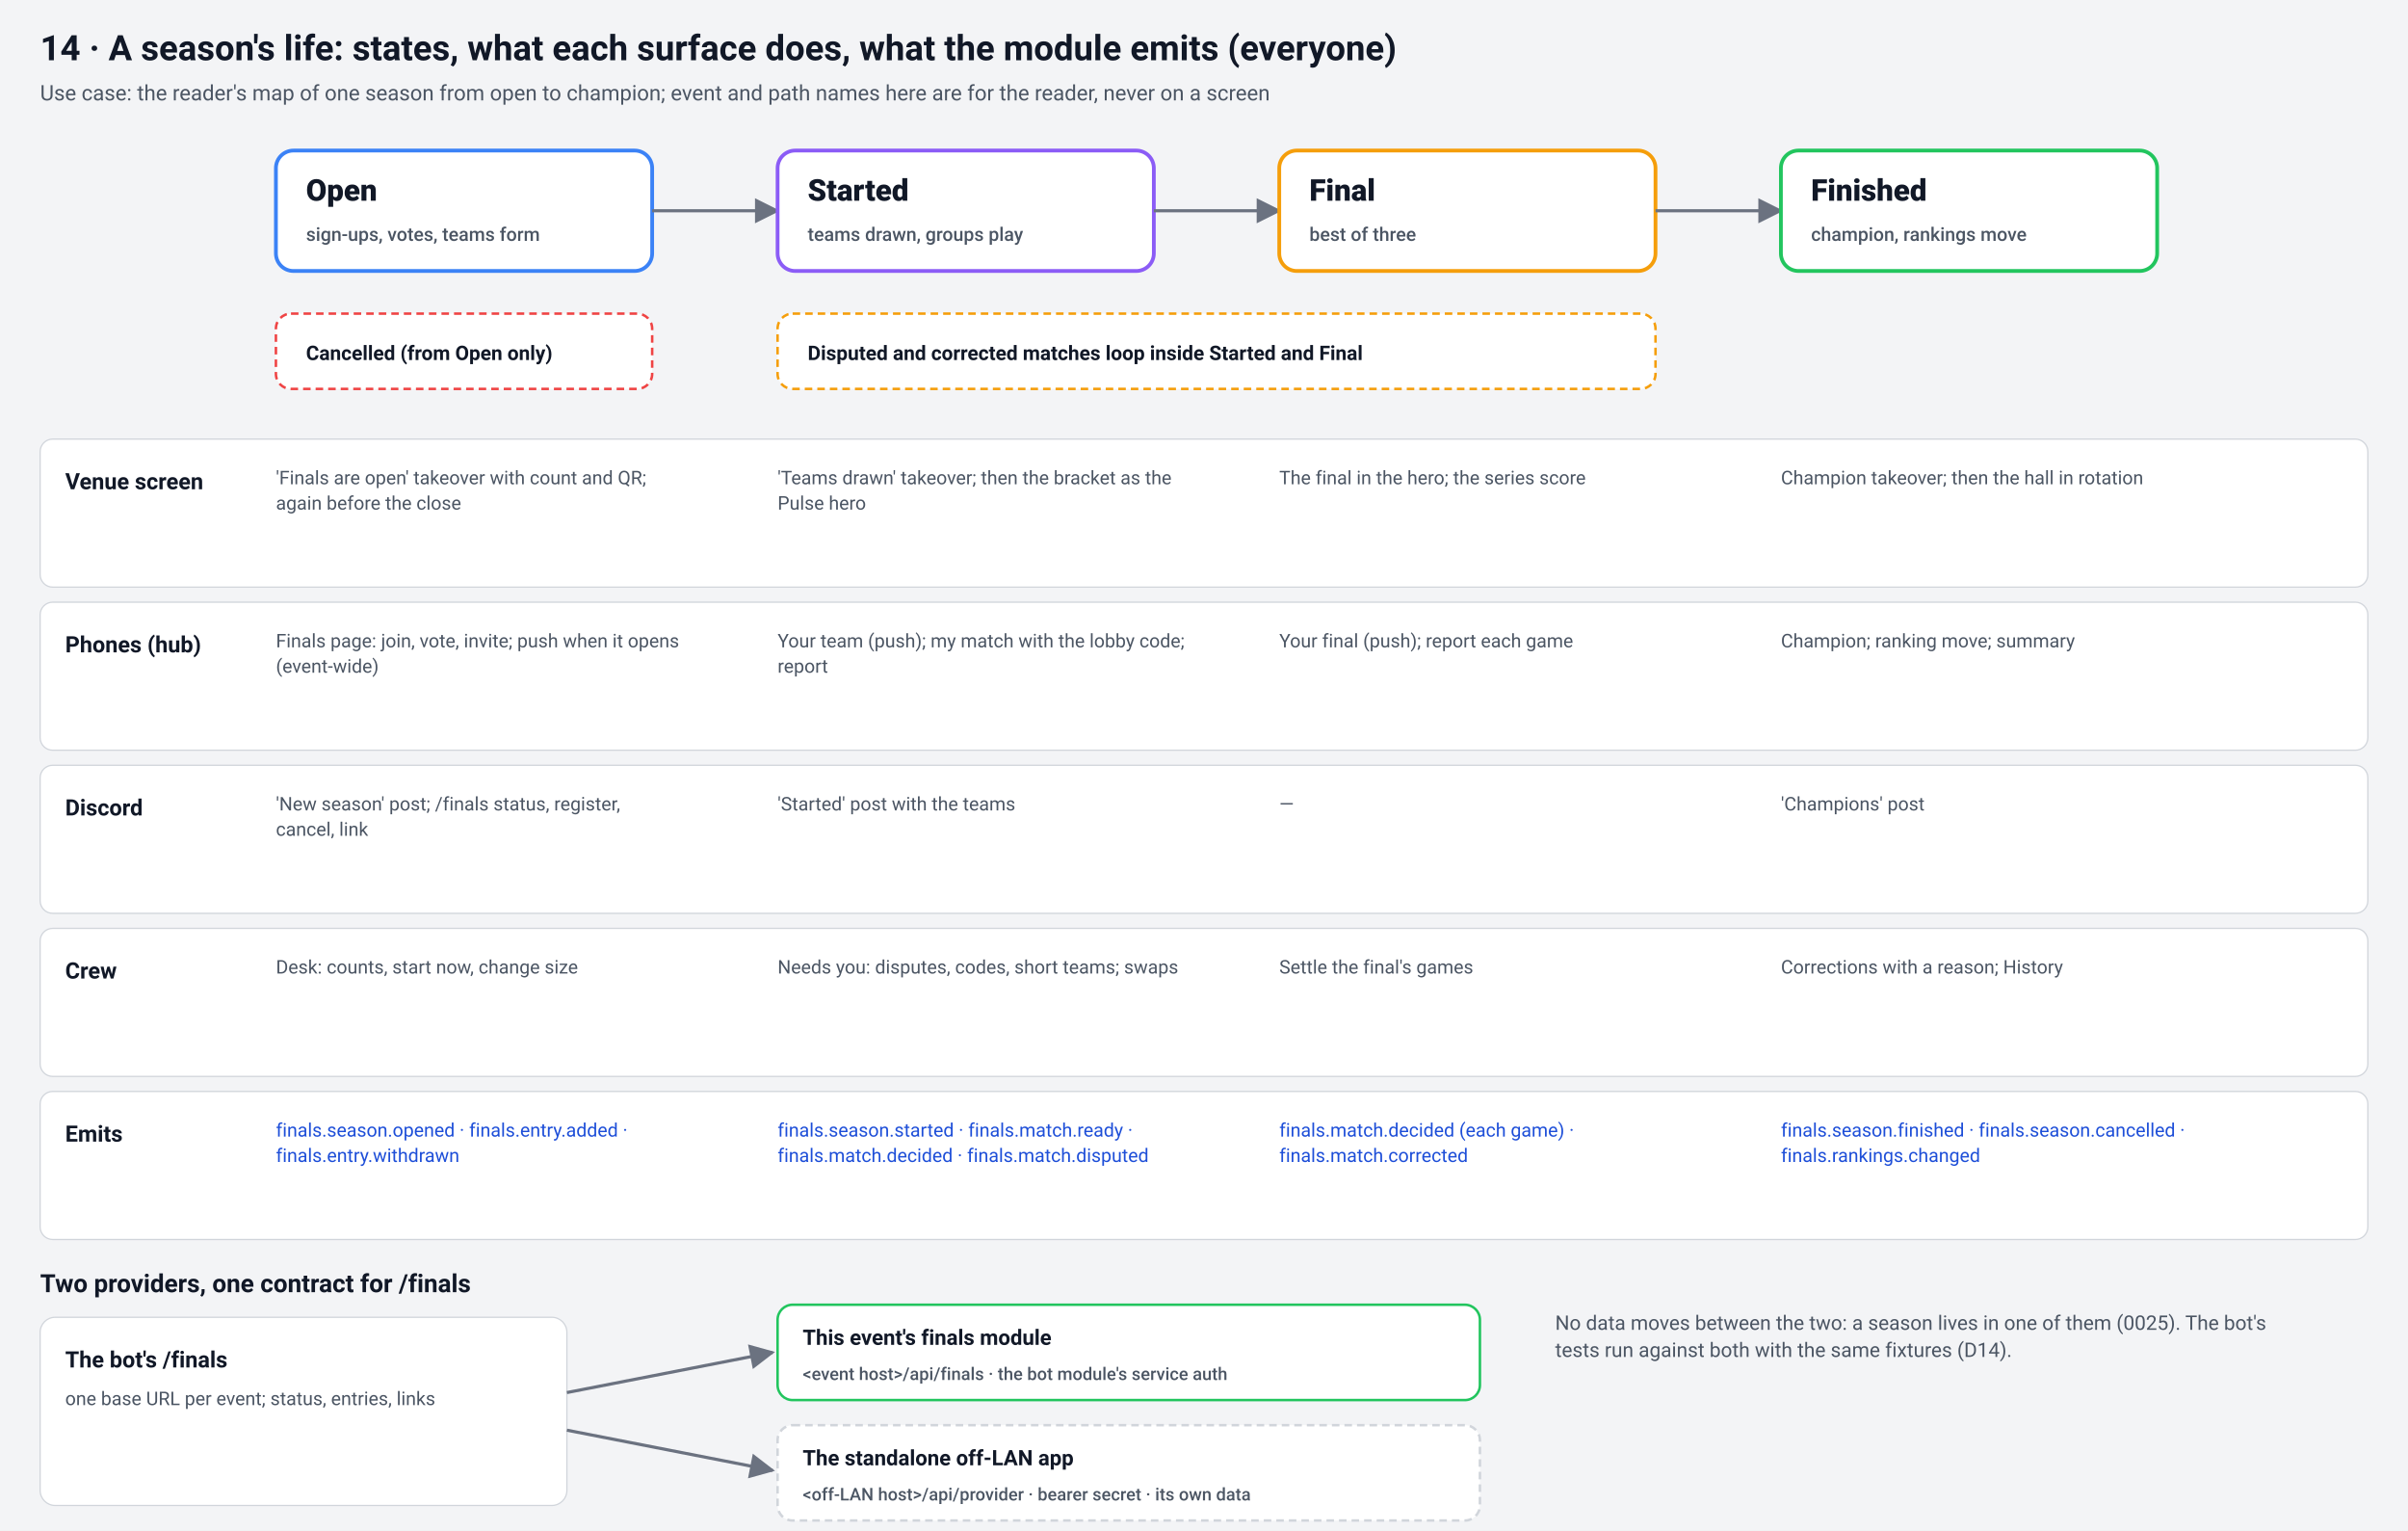
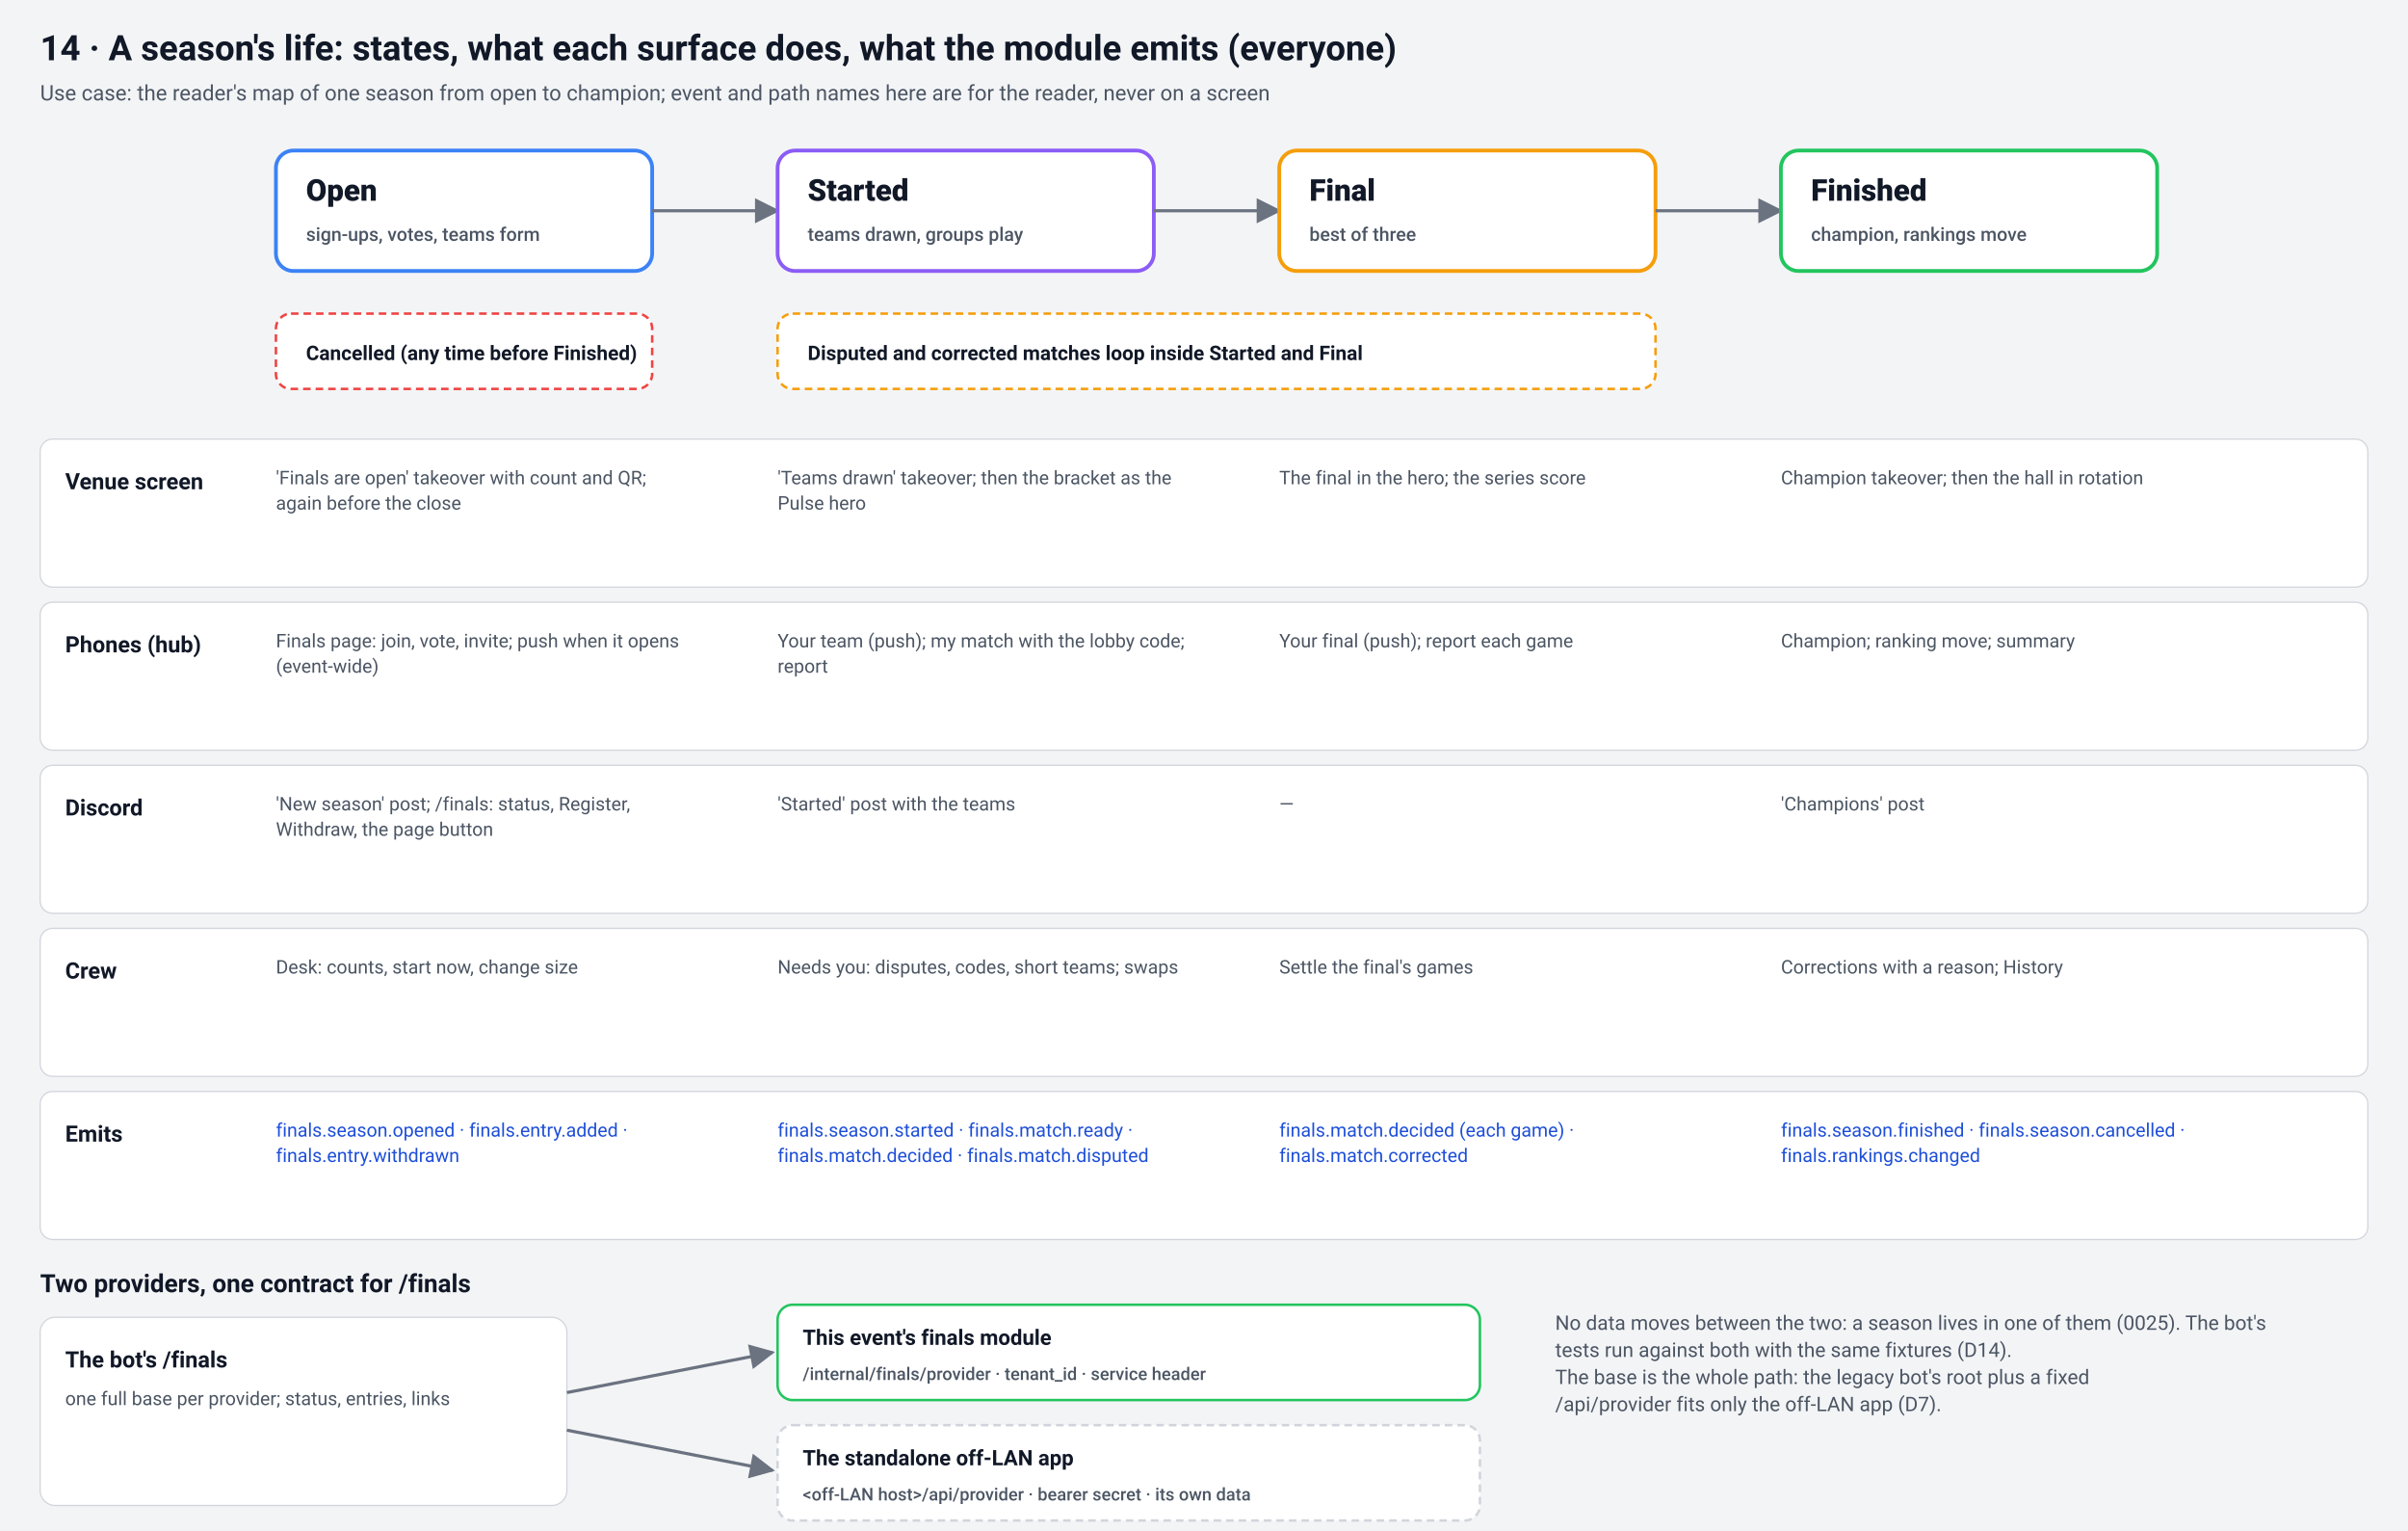
<svg xmlns="http://www.w3.org/2000/svg" viewBox="0 0 1920 1220" width="1920" height="1220" font-family="system-ui, -apple-system, 'Segoe UI', Roboto, Helvetica, Arial, sans-serif">
  <defs>
    <marker id="ah" viewBox="0 0 10 10" refX="9" refY="5" markerWidth="8" markerHeight="8" orient="auto-start-reverse">
      <path d="M0,0 L10,5 L0,10 z" fill="#6b7280" />
    </marker>
  </defs>
  <rect x="0.0" y="0.0" width="1920.0" height="1220.0" rx="0" fill="#f3f4f6" />
  <text x="32.0" y="48.0" font-size="28" fill="#111827" font-weight="700" text-anchor="start" data-box="32.0 1888.0">14 · A season's life: states, what each surface does, what the module emits (everyone)</text>
  <text x="32.0" y="80.0" font-size="17" fill="#4b5563" font-weight="400" text-anchor="start" data-box="32.0 1888.0">Use case: the reader's map of one season from open to champion; event and path names here are for the reader, never on a screen</text>
  <rect x="220.0" y="120.0" width="300.0" height="96.0" rx="14" fill="#ffffff" stroke="#3b82f6" stroke-width="3" />
  <text x="244.0" y="160.0" font-size="24" fill="#111827" font-weight="800" text-anchor="start">Open</text>
  <text x="244.0" y="192.0" font-size="15" fill="#4b5563" font-weight="500" text-anchor="start" data-box="244.0 506.0">sign-ups, votes, teams form</text>
  <line x1="520.0" y1="168.0" x2="620.0" y2="168.0" stroke="#6b7280" stroke-width="2.5" marker-end="url(#ah)" />
  <rect x="620.0" y="120.0" width="300.0" height="96.0" rx="14" fill="#ffffff" stroke="#8b5cf6" stroke-width="3" />
  <text x="644.0" y="160.0" font-size="24" fill="#111827" font-weight="800" text-anchor="start">Started</text>
  <text x="644.0" y="192.0" font-size="15" fill="#4b5563" font-weight="500" text-anchor="start" data-box="644.0 906.0">teams drawn, groups play</text>
  <line x1="920.0" y1="168.0" x2="1020.0" y2="168.0" stroke="#6b7280" stroke-width="2.5" marker-end="url(#ah)" />
  <rect x="1020.0" y="120.0" width="300.0" height="96.0" rx="14" fill="#ffffff" stroke="#f59e0b" stroke-width="3" />
  <text x="1044.0" y="160.0" font-size="24" fill="#111827" font-weight="800" text-anchor="start">Final</text>
  <text x="1044.0" y="192.0" font-size="15" fill="#4b5563" font-weight="500" text-anchor="start" data-box="1044.0 1306.0">best of three</text>
  <line x1="1320.0" y1="168.0" x2="1420.0" y2="168.0" stroke="#6b7280" stroke-width="2.5" marker-end="url(#ah)" />
  <rect x="1420.0" y="120.0" width="300.0" height="96.0" rx="14" fill="#ffffff" stroke="#22c55e" stroke-width="3" />
  <text x="1444.0" y="160.0" font-size="24" fill="#111827" font-weight="800" text-anchor="start">Finished</text>
  <text x="1444.0" y="192.0" font-size="15" fill="#4b5563" font-weight="500" text-anchor="start" data-box="1444.0 1706.0">champion, rankings move</text>
  <rect x="220.0" y="250.0" width="300.0" height="60.0" rx="12" fill="#ffffff" stroke="#ef4444" stroke-width="2" stroke-dasharray="6 4" />
-   <text x="244.0" y="287.0" font-size="16" fill="#111827" font-weight="600" text-anchor="start">Cancelled (from Open only)</text>
+   <text x="244.0" y="287.0" font-size="16" fill="#111827" font-weight="600" text-anchor="start" data-box="244.0 496.0">Cancelled (any time before Finished)</text>
  <rect x="620.0" y="250.0" width="700.0" height="60.0" rx="12" fill="#ffffff" stroke="#f59e0b" stroke-width="2" stroke-dasharray="6 4" />
  <text x="644.0" y="287.0" font-size="16" fill="#111827" font-weight="600" text-anchor="start" data-box="644.0 1300.0">Disputed and corrected matches loop inside Started and Final</text>
  <rect x="32.0" y="350.0" width="1856.0" height="118.0" rx="10" fill="#ffffff" stroke="#d1d5db" stroke-width="1" />
  <text x="52.0" y="390.0" font-size="18" fill="#111827" font-weight="700" text-anchor="start">Venue screen</text>
  <text x="220.0" y="386.0" font-size="15" fill="#4b5563" font-weight="400" text-anchor="start" data-box="220.0 580.0">'Finals are open' takeover with count and QR;</text>
  <text x="220.0" y="406.2" font-size="15" fill="#4b5563" font-weight="400" text-anchor="start" data-box="220.0 580.0">again before the close</text>
  <text x="620.0" y="386.0" font-size="15" fill="#4b5563" font-weight="400" text-anchor="start" data-box="620.0 980.0">'Teams drawn' takeover; then the bracket as the</text>
  <text x="620.0" y="406.2" font-size="15" fill="#4b5563" font-weight="400" text-anchor="start" data-box="620.0 980.0">Pulse hero</text>
  <text x="1020.0" y="386.0" font-size="15" fill="#4b5563" font-weight="400" text-anchor="start" data-box="1020.0 1380.0">The final in the hero; the series score</text>
  <text x="1420.0" y="386.0" font-size="15" fill="#4b5563" font-weight="400" text-anchor="start" data-box="1420.0 1780.0">Champion takeover; then the hall in rotation</text>
  <rect x="32.0" y="480.0" width="1856.0" height="118.0" rx="10" fill="#ffffff" stroke="#d1d5db" stroke-width="1" />
  <text x="52.0" y="520.0" font-size="18" fill="#111827" font-weight="700" text-anchor="start">Phones (hub)</text>
  <text x="220.0" y="516.0" font-size="15" fill="#4b5563" font-weight="400" text-anchor="start" data-box="220.0 580.0">Finals page: join, vote, invite; push when it opens</text>
  <text x="220.0" y="536.2" font-size="15" fill="#4b5563" font-weight="400" text-anchor="start" data-box="220.0 580.0">(event-wide)</text>
  <text x="620.0" y="516.0" font-size="15" fill="#4b5563" font-weight="400" text-anchor="start" data-box="620.0 980.0">Your team (push); my match with the lobby code;</text>
  <text x="620.0" y="536.2" font-size="15" fill="#4b5563" font-weight="400" text-anchor="start" data-box="620.0 980.0">report</text>
  <text x="1020.0" y="516.0" font-size="15" fill="#4b5563" font-weight="400" text-anchor="start" data-box="1020.0 1380.0">Your final (push); report each game</text>
  <text x="1420.0" y="516.0" font-size="15" fill="#4b5563" font-weight="400" text-anchor="start" data-box="1420.0 1780.0">Champion; ranking move; summary</text>
  <rect x="32.0" y="610.0" width="1856.0" height="118.0" rx="10" fill="#ffffff" stroke="#d1d5db" stroke-width="1" />
  <text x="52.0" y="650.0" font-size="18" fill="#111827" font-weight="700" text-anchor="start">Discord</text>
-   <text x="220.0" y="646.0" font-size="15" fill="#4b5563" font-weight="400" text-anchor="start" data-box="220.0 580.0">'New season' post; /finals status, register,</text>
-   <text x="220.0" y="666.2" font-size="15" fill="#4b5563" font-weight="400" text-anchor="start" data-box="220.0 580.0">cancel, link</text>
+   <text x="220.0" y="646.0" font-size="15" fill="#4b5563" font-weight="400" text-anchor="start" data-box="220.0 580.0">'New season' post; /finals: status, Register,</text>
+   <text x="220.0" y="666.2" font-size="15" fill="#4b5563" font-weight="400" text-anchor="start" data-box="220.0 580.0">Withdraw, the page button</text>
  <text x="620.0" y="646.0" font-size="15" fill="#4b5563" font-weight="400" text-anchor="start" data-box="620.0 980.0">'Started' post with the teams</text>
  <text x="1020.0" y="646.0" font-size="15" fill="#4b5563" font-weight="400" text-anchor="start" data-box="1020.0 1380.0">—</text>
  <text x="1420.0" y="646.0" font-size="15" fill="#4b5563" font-weight="400" text-anchor="start" data-box="1420.0 1780.0">'Champions' post</text>
  <rect x="32.0" y="740.0" width="1856.0" height="118.0" rx="10" fill="#ffffff" stroke="#d1d5db" stroke-width="1" />
  <text x="52.0" y="780.0" font-size="18" fill="#111827" font-weight="700" text-anchor="start">Crew</text>
  <text x="220.0" y="776.0" font-size="15" fill="#4b5563" font-weight="400" text-anchor="start" data-box="220.0 580.0">Desk: counts, start now, change size</text>
  <text x="620.0" y="776.0" font-size="15" fill="#4b5563" font-weight="400" text-anchor="start" data-box="620.0 980.0">Needs you: disputes, codes, short teams; swaps</text>
  <text x="1020.0" y="776.0" font-size="15" fill="#4b5563" font-weight="400" text-anchor="start" data-box="1020.0 1380.0">Settle the final's games</text>
  <text x="1420.0" y="776.0" font-size="15" fill="#4b5563" font-weight="400" text-anchor="start" data-box="1420.0 1780.0">Corrections with a reason; History</text>
  <rect x="32.0" y="870.0" width="1856.0" height="118.0" rx="10" fill="#ffffff" stroke="#d1d5db" stroke-width="1" />
  <text x="52.0" y="910.0" font-size="18" fill="#111827" font-weight="700" text-anchor="start">Emits</text>
  <text x="220.0" y="906.0" font-size="15" fill="#1d4ed8" font-weight="400" text-anchor="start" data-box="220.0 580.0">finals.season.opened · finals.entry.added ·</text>
  <text x="220.0" y="926.2" font-size="15" fill="#1d4ed8" font-weight="400" text-anchor="start" data-box="220.0 580.0">finals.entry.withdrawn</text>
  <text x="620.0" y="906.0" font-size="15" fill="#1d4ed8" font-weight="400" text-anchor="start" data-box="620.0 980.0">finals.season.started · finals.match.ready ·</text>
  <text x="620.0" y="926.2" font-size="15" fill="#1d4ed8" font-weight="400" text-anchor="start" data-box="620.0 980.0">finals.match.decided · finals.match.disputed</text>
  <text x="1020.0" y="906.0" font-size="15" fill="#1d4ed8" font-weight="400" text-anchor="start" data-box="1020.0 1380.0">finals.match.decided (each game) ·</text>
  <text x="1020.0" y="926.2" font-size="15" fill="#1d4ed8" font-weight="400" text-anchor="start" data-box="1020.0 1380.0">finals.match.corrected</text>
  <text x="1420.0" y="906.0" font-size="15" fill="#1d4ed8" font-weight="400" text-anchor="start" data-box="1420.0 1780.0">finals.season.finished · finals.season.cancelled ·</text>
  <text x="1420.0" y="926.2" font-size="15" fill="#1d4ed8" font-weight="400" text-anchor="start" data-box="1420.0 1780.0">finals.rankings.changed</text>
  <text x="32.0" y="1030.0" font-size="20" fill="#111827" font-weight="700" text-anchor="start">Two providers, one contract for /finals</text>
  <rect x="32.0" y="1050.0" width="420.0" height="150.0" rx="12" fill="#ffffff" stroke="#d1d5db" stroke-width="1" />
  <text x="52.0" y="1090.0" font-size="18" fill="#111827" font-weight="700" text-anchor="start">The bot's /finals</text>
-   <text x="52.0" y="1120.0" font-size="15" fill="#4b5563" font-weight="400" text-anchor="start" data-box="52.0 432.0">one base URL per event; status, entries, links</text>
+   <text x="52.0" y="1120.0" font-size="15" fill="#4b5563" font-weight="400" text-anchor="start" data-box="52.0 432.0">one full base per provider; status, entries, links</text>
  <rect x="620.0" y="1040.0" width="560.0" height="76.0" rx="12" fill="#ffffff" stroke="#22c55e" stroke-width="2" />
  <text x="640.0" y="1072.0" font-size="17" fill="#111827" font-weight="700" text-anchor="start">This event's finals module</text>
-   <text x="640.0" y="1100.0" font-size="14" fill="#4b5563" font-weight="500" text-anchor="start" data-box="640.0 1170.0">&lt;event host&gt;/api/finals · the bot module's service auth</text>
+   <text x="640.0" y="1100.0" font-size="14" fill="#4b5563" font-weight="500" text-anchor="start" data-box="640.0 1170.0">/internal/finals/provider · tenant_id · service header</text>
  <rect x="620.0" y="1136.0" width="560.0" height="76.0" rx="12" fill="#ffffff" stroke="#d1d5db" stroke-width="2" stroke-dasharray="6 4" />
  <text x="640.0" y="1168.0" font-size="17" fill="#111827" font-weight="700" text-anchor="start">The standalone off-LAN app</text>
  <text x="640.0" y="1196.0" font-size="14" fill="#4b5563" font-weight="500" text-anchor="start" data-box="640.0 1170.0">&lt;off-LAN host&gt;/api/provider · bearer secret · its own data</text>
  <line x1="452.0" y1="1110.0" x2="616.0" y2="1078.0" stroke="#6b7280" stroke-width="2.5" marker-end="url(#ah)" />
  <line x1="452.0" y1="1140.0" x2="616.0" y2="1172.0" stroke="#6b7280" stroke-width="2.5" marker-end="url(#ah)" />
  <text x="1240.0" y="1060.0" font-size="16" fill="#4b5563" font-weight="400" text-anchor="start" data-box="1240.0 1880.0">No data moves between the two: a season lives in one of them (0025). The bot's</text>
  <text x="1240.0" y="1081.6" font-size="16" fill="#4b5563" font-weight="400" text-anchor="start" data-box="1240.0 1880.0">tests run against both with the same fixtures (D14).</text>
+   <text x="1240.0" y="1103.2" font-size="16" fill="#4b5563" font-weight="400" text-anchor="start" data-box="1240.0 1880.0">The base is the whole path: the legacy bot's root plus a fixed</text>
+   <text x="1240.0" y="1124.8" font-size="16" fill="#4b5563" font-weight="400" text-anchor="start" data-box="1240.0 1880.0">/api/provider fits only the off-LAN app (D7).</text>
</svg>
